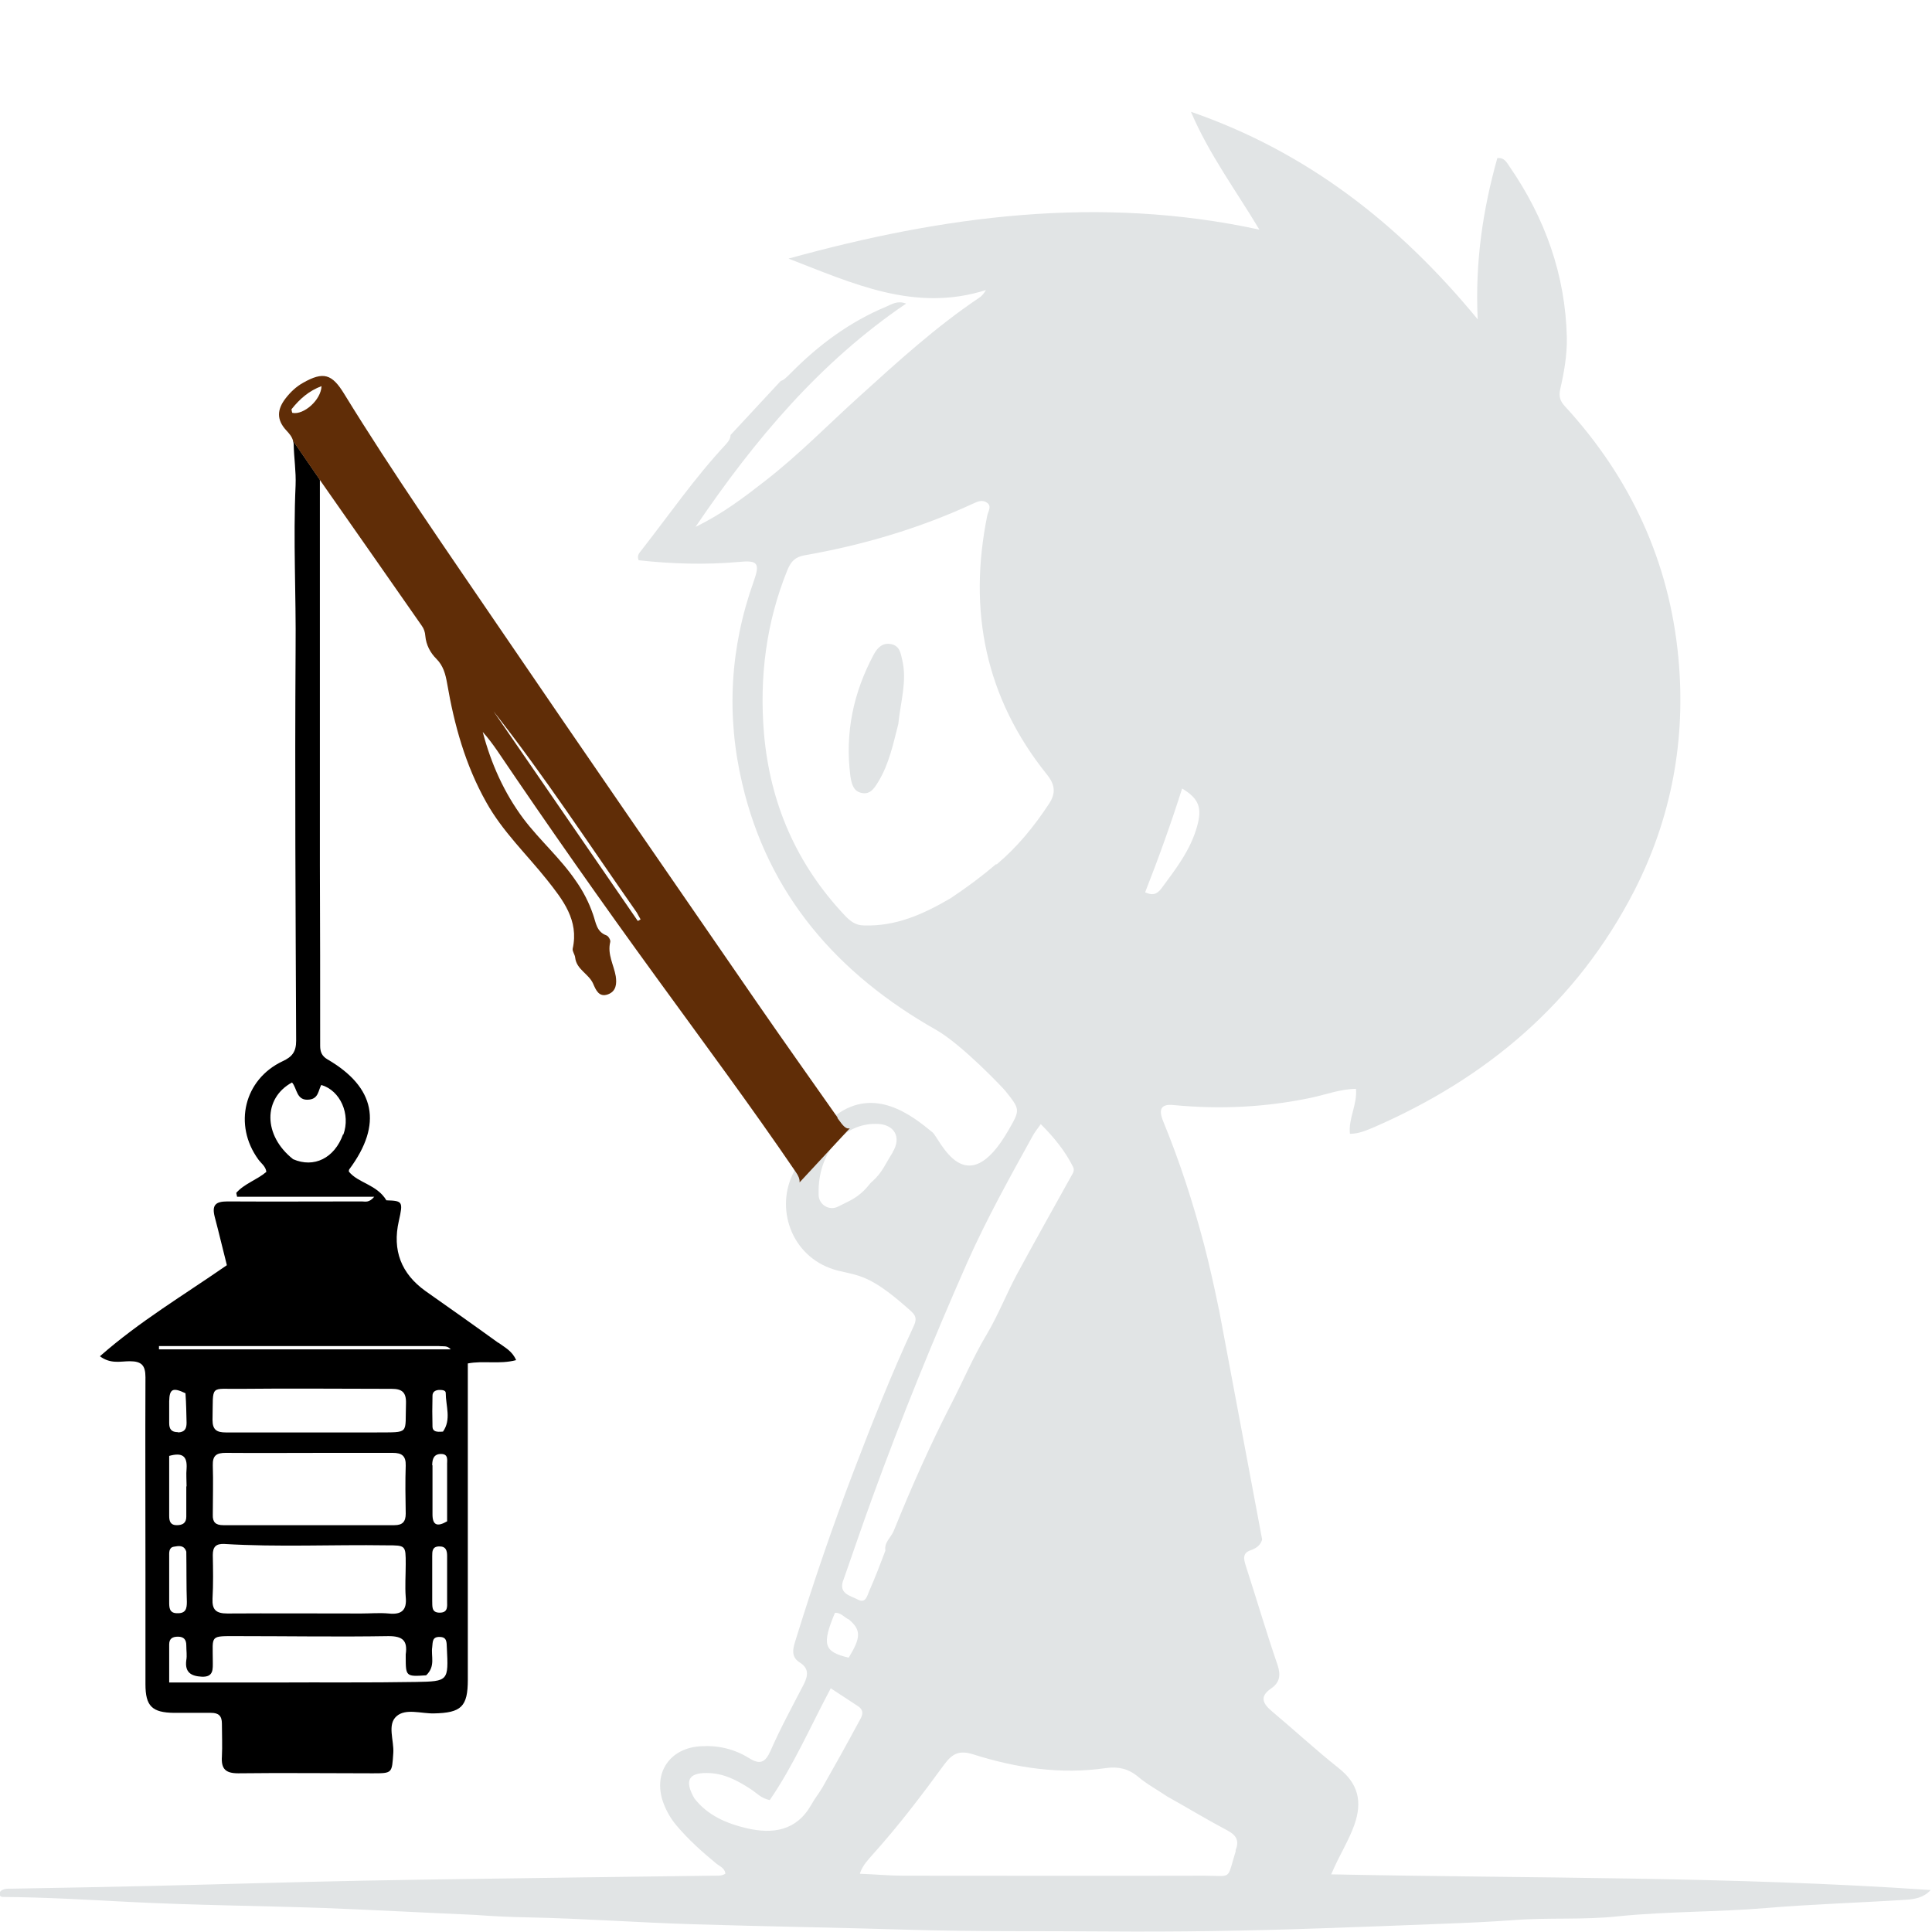
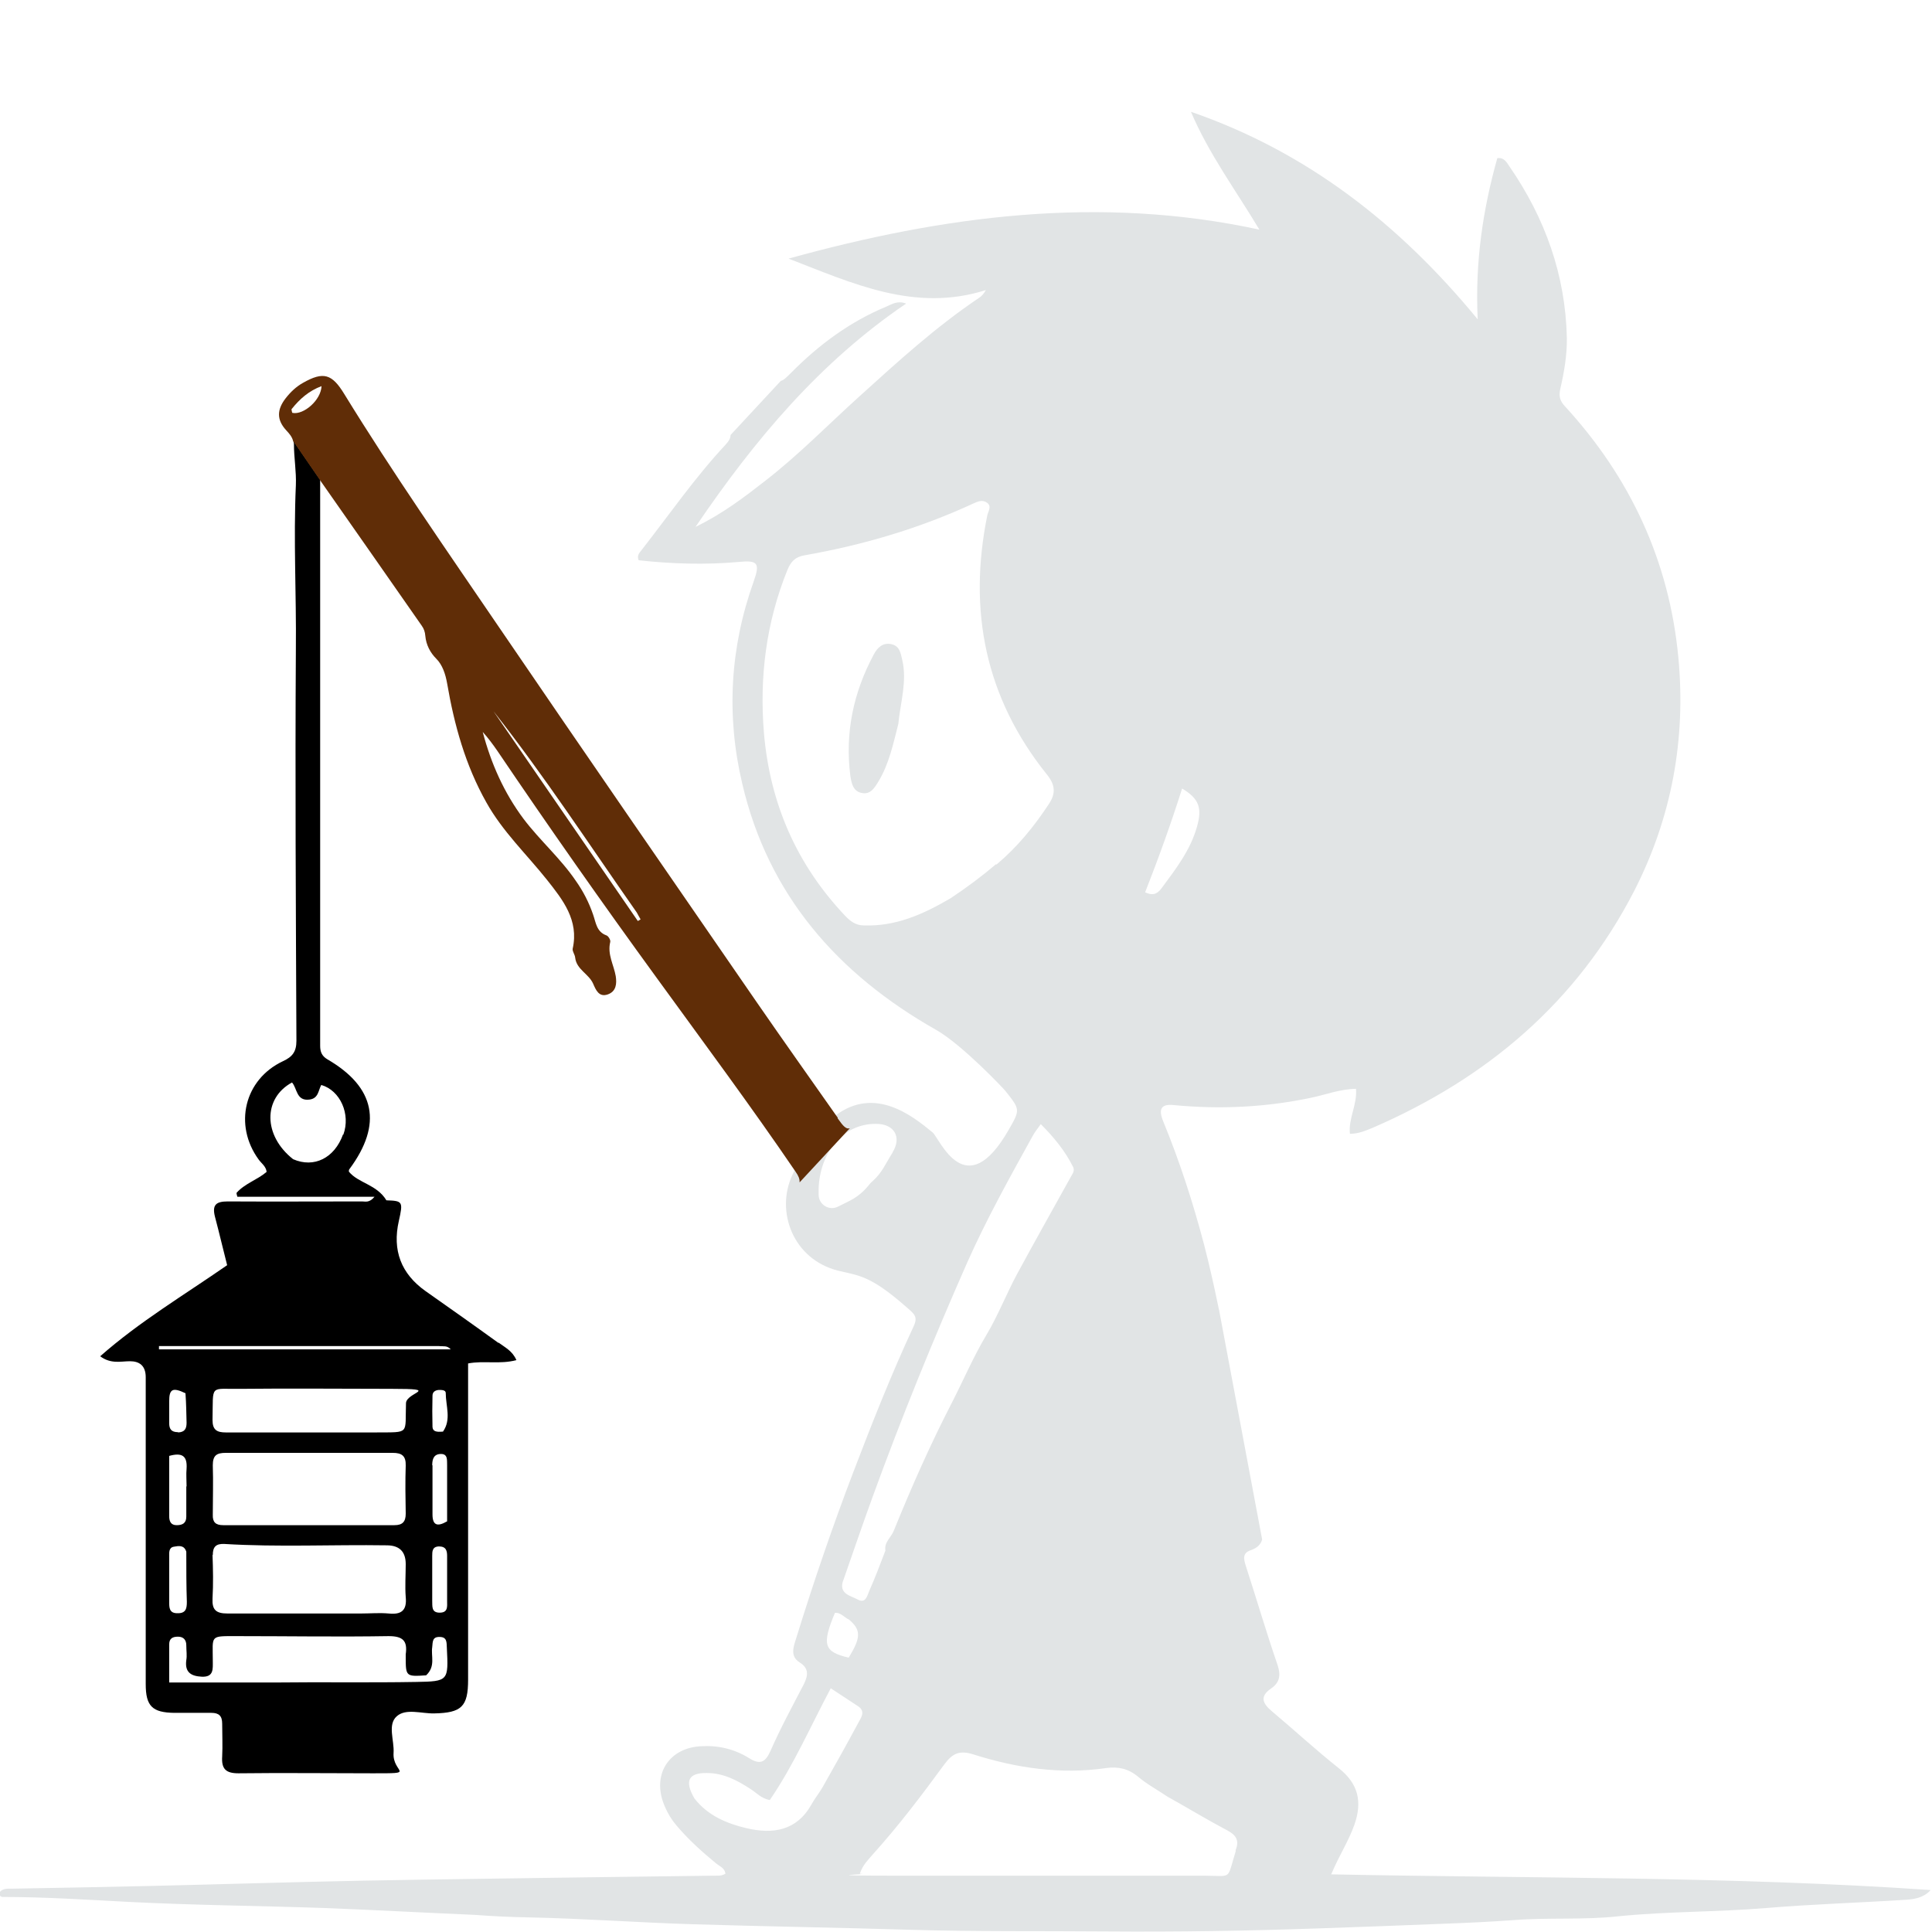
<svg xmlns="http://www.w3.org/2000/svg" version="1.1" viewBox="0 0 700 700">
  <defs>
    <style>
      .cls-1 {
        fill: #602d07;
      }

      .cls-2 {
        fill: none;
      }

      .cls-3 {
+         fill: #33404d;
+         stroke: #000;
+         stroke-miterlimit: 10;
+       }
+ 
+       .cls-4 {
+         isolation: isolate;
+         opacity: .5;
+       }
+ 
+       .cls-4, .cls-5 {
+         fill: #f4f4f4;
+       }
+ 
+       .cls-6 {
+         display: none;
+       }
+ 
+       .cls-7 {
        fill: #e1e4e5;
      }
    </style>
  </defs>
  <g>
+     <g id="Layer_2" class="cls-6">
+       <rect class="cls-3" x="-.6" y="-5" width="707.8" height="707.8" />
+     </g>
+     <g id="Layer_3" class="cls-6">
+       <path class="cls-5" d="M138.6,92.3c.8-2.1,3.7-2.1,4.4,0l2.5,6.3c.2.6.8,1.1,1.3,1.3l6.3,2.5c2.1.8,2.1,3.7,0,4.4l-6.3,2.5c-.6.2-1.1.8-1.3,1.3l-2.5,6.3c-.8,2.1-3.7,2.1-4.4,0l-2.5-6.3c-.2-.6-.8-1.1-1.3-1.3l-6.3-2.5c-2.1-.8-2.1-3.7,0-4.4l6.3-2.5c.6-.2,1.1-.8,1.3-1.3l2.5-6.3Z" />
+       <path class="cls-4" d="M153.3,40.3c.4-1.1,1.9-1.1,2.5,0l1.9,4.9c.1.3.4.6.8.8l4.9,1.9c1.1.4,1.1,1.9,0,2.5l-4.9,1.9c-.3,0-.6.4-.8.8l-1.9,4.9c-.4,1.1-1.9,1.1-2.5,0l-1.9-4.9c-.1-.3-.4-.6-.8-.8l-4.9-1.9c-1.1-.4-1.1-1.9,0-2.5l4.9-1.9c.3,0,.6-.4.8-.8l1.9-4.9Z" />
+       <path class="cls-5" d="M333.8,66.3c.8-2.1,3.7-2.1,4.4,0l2.5,6.3c.2.6.8,1.1,1.3,1.3l6.3,2.5c2.1.8,2.1,3.7,0,4.4l-6.3,2.5c-.6.2-1.1.8-1.3,1.3l-2.5,6.3c-.8,2.1-3.7,2.1-4.4,0l-2.5-6.3c-.2-.6-.8-1.1-1.3-1.3l-6.3-2.5c-2.1-.8-2.1-3.7,0-4.4l6.3-2.5c.6-.2,1.1-.8,1.3-1.3l2.5-6.3Z" />
+       <path class="cls-5" d="M528.1,132.1c.8-2.1,3.7-2.1,4.4,0l2.5,6.3c.2.6.8,1.1,1.3,1.3l6.3,2.5c2.1.8,2.1,3.7,0,4.4l-6.3,2.5c-.6.2-1.1.8-1.3,1.3l-2.5,6.3c-.8,2.1-3.7,2.1-4.4,0l-2.5-6.3c-.2-.6-.8-1.1-1.3-1.3l-6.3-2.5c-2.1-.8-2.1-3.7,0-4.4l6.3-2.5c.6-.2,1.1-.8,1.3-1.3l2.5-6.3Z" />
+       <path class="cls-5" d="M620,210.1c.8-2.1,3.7-2.1,4.4,0l2.5,6.3c.2.6.8,1.1,1.3,1.3l6.3,2.5c2.1.8,2.1,3.7,0,4.4l-6.3,2.5c-.6.2-1.1.8-1.3,1.3l-2.5,6.3c-.8,2.1-3.7,2.1-4.4,0l-2.5-6.3c-.2-.6-.8-1.1-1.3-1.3l-6.3-2.5c-2.1-.8-2.1-3.7,0-4.4l6.3-2.5c.6-.2,1.1-.8,1.3-1.3l2.5-6.3Z" />
+       <path class="cls-5" d="M656.6,78.2c.8-2.1,3.7-2.1,4.4,0l2.5,6.3c.2.6.8,1.1,1.3,1.3l6.3,2.5c2.1.8,2.1,3.7,0,4.4l-6.3,2.5c-.6.2-1.1.8-1.3,1.3l-2.5,6.3c-.8,2.1-3.7,2.1-4.4,0l-2.5-6.3c-.2-.6-.8-1.1-1.3-1.3l-6.3-2.5c-2.1-.8-2.1-3.7,0-4.4l6.3-2.5c.6-.2,1.1-.8,1.3-1.3l2.5-6.3Z" />
+       <path class="cls-5" d="M440.7,223.9c.8-2.1,3.7-2.1,4.4,0l2.5,6.3c.2.6.8,1.1,1.3,1.3l6.3,2.5c2.1.8,2.1,3.7,0,4.4l-6.3,2.5c-.6.2-1.1.8-1.3,1.3l-2.5,6.3c-.8,2.1-3.7,2.1-4.4,0l-2.5-6.3c-.2-.6-.8-1.1-1.3-1.3l-6.3-2.5c-2.1-.8-2.1-3.7,0-4.4l6.3-2.5c.6-.2,1.1-.8,1.3-1.3l2.5-6.3Z" />
+       <path class="cls-5" d="M377,223.9c.8-2.1,3.7-2.1,4.4,0l2.5,6.3c.2.6.8,1.1,1.3,1.3l6.3,2.5c2.1.8,2.1,3.7,0,4.4l-6.3,2.5c-.6.2-1.1.8-1.3,1.3l-2.5,6.3c-.8,2.1-3.7,2.1-4.4,0l-2.5-6.3c-.2-.6-.8-1.1-1.3-1.3l-6.3-2.5c-2.1-.8-2.1-3.7,0-4.4l6.3-2.5c.6-.2,1.1-.8,1.3-1.3l2.5-6.3Z" />
+       <path class="cls-5" d="M248.5,33.5c.8-2.1,3.7-2.1,4.4,0l2.5,6.3c.2.6.8,1.1,1.3,1.3l6.3,2.5c2.1.8,2.1,3.7,0,4.4l-6.3,2.5c-.6.2-1.1.8-1.3,1.3l-2.5,6.3c-.8,2.1-3.7,2.1-4.4,0l-2.5-6.3c-.2-.6-.8-1.1-1.3-1.3l-6.3-2.5c-2.1-.8-2.1-3.7,0-4.4l6.3-2.5c.6-.2,1.1-.8,1.3-1.3l2.5-6.3Z" />
+       <path class="cls-5" d="M217.1,101.5c.8-2.1,3.7-2.1,4.4,0l2.5,6.3c.2.6.8,1.1,1.3,1.3l6.3,2.5c2.1.8,2.1,3.7,0,4.4l-6.3,2.5c-.6.2-1.1.8-1.3,1.3l-2.5,6.3c-.8,2.1-3.7,2.1-4.4,0l-2.5-6.3c-.2-.6-.8-1.1-1.3-1.3l-6.3-2.5c-2.1-.8-2.1-3.7,0-4.4l6.3-2.5c.6-.2,1.1-.8,1.3-1.3l2.5-6.3Z" />
+       <path class="cls-5" d="M31.5,220.3c.8-2.1,3.7-2.1,4.4,0l2.5,6.3c.2.6.8,1.1,1.3,1.3l6.3,2.5c2.1.8,2.1,3.7,0,4.4l-6.3,2.5c-.6.2-1.1.8-1.3,1.3l-2.5,6.3c-.8,2.1-3.7,2.1-4.4,0l-2.5-6.3c-.2-.6-.8-1.1-1.3-1.3l-6.3-2.5c-2.1-.8-2.1-3.7,0-4.4l6.3-2.5c.6-.2,1.1-.8,1.3-1.3,0,0,2.5-6.3,2.5-6.3Z" />
+       <path class="cls-4" d="M407.1,173.5c.4-1.1,1.9-1.1,2.5,0l1.9,4.9c.1.3.4.6.8.8l4.9,1.9c1.1.4,1.1,1.9,0,2.5l-4.9,1.9c-.3.1-.6.4-.8.8l-1.9,4.9c-.4,1.1-1.9,1.1-2.5,0l-1.9-4.9c-.1-.3-.4-.6-.8-.8l-4.9-1.9c-1.1-.4-1.1-1.9,0-2.5l4.9-1.9c.3-.1.6-.4.8-.8l1.9-4.9Z" />
+       <path class="cls-4" d="M130.8,124.3c.4-1.1,1.9-1.1,2.5,0l1.9,4.9c.1.3.4.6.8.8l4.9,1.9c1.1.4,1.1,1.9,0,2.5l-4.9,1.9c-.3,0-.6.4-.8.8l-1.9,4.9c-.4,1.1-1.9,1.1-2.5,0l-1.9-4.9c0-.3-.4-.6-.8-.8l-4.9-1.9c-1.1-.4-1.1-1.9,0-2.5l4.9-1.9c.3,0,.6-.4.8-.8,0,0,1.9-4.9,1.9-4.9Z" />
+       <path class="cls-4" d="M177.1,203.7c.4-1.1,1.9-1.1,2.5,0l1.9,4.9c.1.3.4.6.8.8l4.9,1.9c1.1.4,1.1,1.9,0,2.5l-4.9,1.9c-.3.1-.6.4-.8.8l-1.9,4.9c-.4,1.1-1.9,1.1-2.5,0l-1.9-4.9c-.1-.3-.4-.6-.8-.8l-4.9-1.9c-1.1-.4-1.1-1.9,0-2.5l4.9-1.9c.3-.1.6-.4.8-.8l1.9-4.9Z" />
+       <path class="cls-4" d="M99.4,174.2c.4-1.1,1.9-1.1,2.5,0l1.9,4.9c0,.3.4.6.8.8l4.9,1.9c1.1.4,1.1,1.9,0,2.5l-4.9,1.9c-.3.1-.6.4-.8.8l-1.9,4.9c-.4,1.1-1.9,1.1-2.5,0l-1.9-4.9c0-.3-.4-.6-.8-.8l-4.9-1.9c-1.1-.4-1.1-1.9,0-2.5l4.9-1.9c.3-.1.6-.4.8-.8l1.9-4.9Z" />
+       <path class="cls-4" d="M630.6,149.7c.4-1.1,1.9-1.1,2.5,0l1.9,4.9c0,.3.4.6.8.8l4.9,1.9c1.1.4,1.1,1.9,0,2.5l-4.9,1.9c-.3.1-.6.4-.8.8l-1.9,4.9c-.4,1.1-1.9,1.1-2.5,0l-1.9-4.9c0-.3-.4-.6-.8-.8l-4.9-1.9c-1.1-.4-1.1-1.9,0-2.5l4.9-1.9c.3-.1.6-.4.8-.8l1.9-4.9Z" />
+       <path class="cls-4" d="M451.4,61.2c.4-1.1,1.9-1.1,2.5,0l1.9,4.9c.1.3.4.6.8.8l4.9,1.9c1.1.4,1.1,1.9,0,2.5l-4.9,1.9c-.3,0-.6.4-.8.8l-1.9,4.9c-.4,1.1-1.9,1.1-2.5,0l-1.9-4.9c-.1-.3-.4-.6-.8-.8l-4.9-1.9c-1.1-.4-1.1-1.9,0-2.5l4.9-1.9c.3,0,.6-.4.8-.8,0,0,1.9-4.9,1.9-4.9Z" />
+       <path class="cls-4" d="M559.3,35.3c.4-1.1,1.9-1.1,2.5,0l1.9,4.9c0,.3.4.6.8.8l4.9,1.9c1.1.4,1.1,1.9,0,2.5l-4.9,1.9c-.3,0-.6.4-.8.8l-1.9,4.9c-.4,1.1-1.9,1.1-2.5,0l-1.9-4.9c0-.3-.4-.6-.8-.8l-4.9-1.9c-1.1-.4-1.1-1.9,0-2.5l4.9-1.9c.3-.1.6-.4.8-.8,0,0,1.9-4.9,1.9-4.9Z" />
+       <path class="cls-4" d="M28.3,134c.4-1.1,1.9-1.1,2.5,0l1.9,4.9c.1.3.4.6.8.8l4.9,1.9c1.1.4,1.1,1.9,0,2.5l-4.9,1.9c-.3.1-.6.4-.8.8l-1.9,4.9c-.4,1.1-1.9,1.1-2.5,0l-1.9-4.9c-.1-.3-.4-.6-.8-.8l-4.9-1.9c-1.1-.4-1.1-1.9,0-2.5l4.9-1.9c.3-.1.6-.4.8-.8l1.9-4.9Z" />
+       <path class="cls-4" d="M443,114c.4-1.1,1.9-1.1,2.5,0l1.9,4.9c.1.3.4.6.8.8l4.9,1.9c1.1.4,1.1,1.9,0,2.5l-4.9,1.9c-.3,0-.6.4-.8.8l-1.9,4.9c-.4,1.1-1.9,1.1-2.5,0l-1.9-4.9c-.1-.3-.4-.6-.8-.8l-4.9-1.9c-1.1-.4-1.1-1.9,0-2.5l4.9-1.9c.3,0,.6-.4.8-.8l1.9-4.9Z" />
+       <path class="cls-4" d="M340.5,123.7c.4-1.1,1.9-1.1,2.5,0l1.9,4.9c.1.3.4.6.8.8l4.9,1.9c1.1.4,1.1,1.9,0,2.5l-4.9,1.9c-.3,0-.6.4-.8.8l-1.9,4.9c-.4,1.1-1.9,1.1-2.5,0l-1.9-4.9c-.1-.3-.4-.6-.8-.8l-4.9-1.9c-1.1-.4-1.1-1.9,0-2.5l4.9-1.9c.3,0,.6-.4.8-.8l1.9-4.9Z" />
+       <g id="SVGRepo_iconCarrier">
+         <path class="cls-5" d="M36,80.6c17.9,0,32.4-14.5,32.4-32.4s-2.2-1.7-3-.5c-3.7,6.1-10.4,10.2-18,10.2-11.6,0-21.1-9.4-21.1-21.1s4.1-14.4,10.2-18c1.3-.8,1-3-.5-3-17.9,0-32.4,14.5-32.4,32.4s14.5,32.4,32.4,32.4Z" />
+       </g>
+     </g>
    <g id="Layer_1">
-       <g>
-         <path class="cls-3" d="M482.2,679.4c0-.2.2-.5.3-.7,2.7-6.4,6.1-11.6,8.2-17.5,3-8.5,1.4-15-5.7-20.6-8.3-6.6-16.1-13.8-24.2-20.6-3.3-2.8-4.5-5.3-.3-8.2,3.2-2.2,3.6-4.8,2.4-8.5-4.1-11.9-7.6-23.9-11.5-35.9-.8-2.5-1.3-4.7,1.7-5.7,2.6-.9,3.7-2.2,4.2-3.9l-15.5-82.6h0c0-.3-.1-.6-.2-.9-1.6-7.8-3.3-15.5-5.3-23.2-4-15.2-8.8-30.1-14.8-44.7-2-4.8-.6-6.5,3.9-6,16.7,1.6,33.3.8,49.8-2.7,5.2-1.1,10.3-3.1,16.1-3.2.5,5.8-2.8,10.7-2.2,16.3,3.2,0,5.8-1.2,8.3-2.2,41.3-17.9,73.9-45.4,94.7-85.8,13.6-26.6,18.8-55,16-84.6-3.3-34.9-17.4-65.2-41.1-91-1.7-1.8-2.3-3.5-1.7-6.2,1.4-6.1,2.5-12.3,2.4-18.6-.5-22.8-7.9-43.4-20.8-62.1-1-1.4-1.8-3.3-4.4-3-5.2,18.6-8.1,37.5-7.1,58.4-28.7-34.9-62.2-60.8-103.9-75.2,6.5,15.3,16.3,28.5,24.8,42.7-58.1-12.6-114.6-5-170.6,10.5,23.1,8.9,45.7,19.6,71.5,11.4-.8,1.4-1.6,2.3-2.6,2.9-15.6,10.5-29.4,23.1-43.2,35.6-11.3,10.2-21.9,21.1-34,30.5-7.7,6-15.5,12-25.4,16.8,21.5-31.7,45.2-59.8,76.3-80.9-3.1-1.2-5.1.2-7.2,1.1-13.2,5.5-24.4,13.8-34.4,23.9-1.7,1.7-2.8,2.8-3.8,3l-18.2,19.6c0,1.1-.6,2.2-1.8,3.5-11.2,12-20.5,25.5-30.6,38.4-.7.9-1.6,1.8-.9,3.5,12,1.3,24.1,1.7,36.3.6,6.9-.7,7.7.5,5.4,7-8.6,24-10,48.6-4.2,73.2,9.4,40.5,34.7,69.2,70.2,89.3,9.4,5.3,24.7,21.5,25.2,22.2,5.3,6.7,5.4,6.7,1.2,14-15.7,27.5-25,3.2-27.6,1-7.4-6.1-20.9-16.8-35.1-6.2-4.9,3.7-10,9.9-14.9,19.9-.3.6-.5,1.1-.8,1.7-6.2,13.2.2,30.6,16.6,34.7,7.4,1.8,11.5,1.6,24.5,13,3.1,2.7,4.5,3.6,2.8,7.2-8,17.2-15,34.9-21.8,52.7-7.6,19.9-14.5,40.1-20.8,60.5-.9,2.9-2.2,6.3,1.3,8.5,3.5,2.2,3.1,4.8,1.5,8-4.1,7.9-8.4,15.8-12,24-1.9,4.3-3.8,5.2-7.8,2.7-5.3-3.3-11.2-4.7-17.5-4.3-11.1.6-17.3,9.5-13.7,20.1,1.1,3.1,2.7,6,4.9,8.6,4.3,5.1,9.2,9.5,14.3,13.7,1.2,1,3,1.6,3.4,3.5,0,.1,0,.2,0,.3-1.6,1-3.3.6-4.9.7-15.4.2-30.7.4-46.1.6-26.8.4-53.5.7-80.3,1.2-25.4.5-50.8,1.3-76.3,1.9-16.9.4-33.8.7-50.8,1-2,0-3.9-.2-5,2.1.6.4,1,.9,1.4.9,15.3.1,30.6,1,45.9,1.8,23.5,1.2,47.1,1.4,70.6,2.2,18.1.7,36.3,1.7,54.8,2.5,6.7.5,13,.8,19.2.9,20,.4,40,1.9,60,2.5,26.2.8,52.4,1.2,78.6,2,23.6.7,47.3.4,70.9.6,25.6.2,51.2-.2,76.8-1.1,15.2-.5,30.5-1.1,45.7-1.7,8.3-.3,16.6-.7,25-1.3,12.6-1,25.5,0,38.1-1.4,17.9-1.8,35.8-1.5,53.7-3,16.8-1.4,33.8-1.9,50.7-3,2.8-.2,6.2-.7,8.7-3.5-72.3-5-144.7-4.2-217.8-5.7ZM323.4,417.6c-2.8,4.4-3.7,7.2-7.4,10.5-.5.4-.9.9-1.3,1.4-3.9,4.7-6.9,5.5-10.9,7.6-3.3,1.8-7.2-.6-7.2-4.3,0-.7,0-1.3,0-2,.4-13.2,8.9-23.8,20.9-23.6,6.5,0,9.3,4.8,5.9,10.3ZM428.3,285.7c6.2,3.7,7.3,7.1,5.4,13.8-2.4,8.6-7.8,15.5-12.9,22.4-1.8,2.4-3.5,2.5-5.9,1.4,5-12.7,9.4-25,13.4-37.6ZM360.9,313.1c-5.3,4.5-10.7,8.5-16.4,12.3-10.2,6-20.1,10.3-31.5,9.9-2.9,0-4.9-1.5-6.8-3.5-17.6-18.6-27.2-40.7-29.4-66.1-1.7-20.4.8-40.2,8.5-59.2,1.3-3.1,2.8-4.7,6.2-5.3,21.1-3.7,41.5-9.7,61-18.7,1.7-.8,3.5-1.6,5.2-.3,1.7,1.3.3,3.1,0,4.6-7,34.5-.7,66,21.6,93.8,3,3.7,3.3,6.8.8,10.6-5.4,8.2-11.4,15.6-19,22ZM305.5,572.7c3.5-10,6.9-20,10.5-29.9,10.5-28.9,22.1-57.4,34.5-85.5,7-15.7,15.4-30.8,23.7-45.8.7-1.3,1.6-2.4,2.9-4.2,4.8,4.8,8.8,9.7,11.7,15.5.6,1.2,0,2.2-.6,3.2-6.6,11.9-13.3,23.8-19.8,35.8-3.8,7.1-6.8,14.8-10.9,21.7-4.8,8-8.4,16.5-12.6,24.7-7.8,15.1-14.7,30.7-21.1,46.5-1,2.4-3.5,4.1-3,7.1-2,5.3-3.8,10-5.8,14.5-.8,1.8-1.3,4.9-4.3,3.2-2.6-1.4-6.9-2-5.2-6.9ZM302.4,584.4c2.2-.3,3.4,1.6,5.2,2.4,4.5,3.8,4.3,6.6-.1,13.8-9-2.1-9.8-4.7-5-16.2ZM251.6,651.6c-3.7-6.4-2.1-9.3,4.5-9.2,6.1,0,11.1,2.7,16,5.9,2,1.3,3.7,3.3,6.8,3.9,8.6-12.5,14.7-26.6,22.1-40.5,3.7,2.4,6.8,4.5,9.9,6.5,2.7,1.8,1.2,4,.3,5.6-4.3,8-8.7,15.9-13.2,23.8-1.2,2.1-2.8,4-4,6.2-5.4,9.6-14,10.8-23.5,8.6-7.2-1.7-14.1-4.6-18.9-10.8ZM436.4,679.6c-36.4.1-72.7,0-109.1,0-5.1,0-10.2-.5-15.7-.7,0,0,0-.1,0-.2,1-3,3-4.9,4.7-6.9,9.3-10.3,17.7-21.4,25.9-32.6,2.9-3.9,5.4-5.1,10.3-3.6,15.7,5,31.8,7.4,48.3,5,4.3-.6,8,.2,11.5,3.1,3.3,2.8,7.1,4.8,10.6,7.2,7.7,4.3,14.6,8.5,21.8,12.3,3.2,1.7,4.4,3.7,3,7.1,0,.1,0,.3,0,.5-1.4,4.5-1.8,6.8-2.6,7.9-1.1,1.5-2.8.9-8.8.9Z" />
-         <path d="M180.5,486.5c-8.7-6.3-17.5-12.5-26.3-18.7q-13.3-9.5-9.7-25.4c1.6-7.1,1.4-7.3-4.5-7.5-3.5-5.8-10.2-6.2-13.6-10.4,0-.3,0-.7.2-.9,12.1-16.3,9.4-29.7-8-39.8-2-1.2-2.6-2.7-2.6-4.9,0-21.8,0-43.6-.1-65.5,0-36.6,0-73.1,0-109.7v-29.9l-9.7-14.1c0,.4.2.8.2,1.2.1,5,.9,9.9.7,14.9-.9,19.8.2,39.6,0,59.4-.3,47.3,0,94.6.2,141.9,0,3.9-1.4,5.8-4.9,7.4-14,6.6-17.9,23.1-8.8,35.6,1,1.4,2.7,2.5,2.9,4.5-3.4,2.9-7.9,4.2-10.9,7.6.1.5.2,1,.3,1.4h49.7c-1.9,2.3-3.3,1.7-4.5,1.7-16.2,0-32.4.1-48.7,0-4.3,0-5.7,1.3-4.6,5.6,1.6,6,3,12.1,4.4,17.5-15.7,10.9-31.7,20.4-46,33,3.9,2.9,7.5,1.8,10.8,1.8,4.3,0,5.7,1.5,5.7,5.8-.1,23.7,0,47.3,0,71,0,13.4,0,26.8,0,40.2,0,8,2.4,10.3,10.4,10.4,4.5,0,8.9,0,13.4,0,2.7,0,3.9,1.1,3.9,3.9,0,4,.2,8,0,11.9-.3,4.5,1.3,6.1,5.9,6.1,16.2-.2,32.4,0,48.7,0,7.2,0,7,0,7.5-7.4.3-4.5-2.3-10.3,1.2-13.3,3.3-2.9,8.9-.9,13.5-1,9.9-.2,12.3-2.4,12.3-12.2,0-30.1,0-60.2,0-90.4v-24.2c5.7-1.1,11.5.4,17.5-1.2-1.4-3.3-4.1-4.6-6.4-6.3ZM124.3,411c-3.1,8.6-10.5,12.3-18.1,9-10.9-8.6-10.9-22.1-.4-27.8,1.9,2.1,1.5,6.8,6.3,6.2,3.3-.4,3.2-3.3,4.3-5.3,6.9,2,10.7,10.6,8,18ZM67.5,538.6c0,4.3,0,7.6,0,10.9,0,2.4-1.4,3.1-3.5,3.1-2.2,0-2.7-1.4-2.7-3.3v-21.8c4.7-1.3,6.6,0,6.3,4.6-.2,2.1,0,4.3,0,6.4ZM64.5,518.9c-2.4,0-3.2-1.1-3.2-3.3,0-2.6,0-5.3,0-7.9.1-4.5,1.3-5.1,5.9-2.9.3,4.1.3,7.4.4,10.7,0,2.2-.7,3.4-3.1,3.5ZM61.3,564c0-1.4-.2-3.3,1.7-3.6,1.7-.3,3.7-.7,4.5,1.8.1,6.6,0,12.4.2,18.2,0,2.5-.4,4.2-3.5,4.1-2.9,0-2.9-2.1-2.9-4.1,0-5.5,0-10.9,0-16.4ZM150.8,609.4c-17,.3-34,.1-51,.2-12.7,0-25.3,0-38.5,0v-13.8c0-2.2,1.3-2.8,3.2-2.8,2.1,0,3,1.1,3,3.1s.3,3.7,0,5.4c-.6,4.4,1.7,5.8,5.6,6,4.4.2,4-2.8,4-5.7,0-9.5-1.3-9,9.2-9,18.2,0,36.4.3,54.5,0,5.2,0,6.9,1.7,6.2,6.6,0,.3,0,.7,0,1,0,7,.1,7.1,7.4,6.6,3.5-3.3,1.7-6.9,2.2-10.2.2-1.9,0-3.8,2.7-3.7,2.7,0,2.5,2,2.6,3.9.6,12,.6,12.2-11.1,12.4ZM147,548.4c0,2.9-1.1,4.2-4.1,4.2-20.7,0-41.4,0-62,0-2.8,0-3.9-1.1-3.8-3.8,0-6,.2-11.9,0-17.9-.1-3.6,1.4-4.5,4.7-4.5,12.1.1,24.2,0,36.2,0s16.5,0,24.3,0c3.3,0,4.8,1.1,4.7,4.6-.2,5.8-.1,11.6,0,17.4ZM136.3,519c-11.4,0-22.8,0-34.2,0-7.4,0-13.9,0-20.3,0-3.2,0-4.8-.9-4.8-4.5.3-13.3-1.3-11.1,10.5-11.3,18.1-.2,36.2,0,54.4,0,3.7,0,5.3,1.2,5.2,5.2-.4,11.4,1.6,10.5-10.7,10.6ZM77.1,563.4c0-3,1.2-4.1,4.1-4,19.6,1.2,39.3.2,58.9.5,6.9,0,6.9,0,6.9,6.8,0,4-.3,8,0,11.9.5,4.9-1.6,6.5-6.2,6-3.3-.3-6.6,0-9.9,0-16.8,0-32.7-.1-48.5,0-4.1,0-5.6-1.3-5.4-5.4.3-5.3.2-10.6.1-15.8ZM156.6,530.9c0-2.3.6-4.1,3.2-4.1,2.9,0,2.1,2.5,2.2,4.1,0,6.8,0,13.5,0,20.3-3.6,2.1-5.3,1.4-5.3-2.5,0-5.9,0-11.9,0-17.8ZM156.6,563.8c0-1.7,0-3.4,2.4-3.5,2.6-.1,3,1.5,3,3.5,0,5.4,0,10.9,0,16.3,0,1.9.4,4.2-2.7,4.2-3.1,0-2.6-2.4-2.7-4.3,0-.7,0-1.3,0-2,0-5.4,0-9.9,0-14.3ZM160.4,518.7c-2.2.2-3.6,0-3.7-1.7-.1-3.8-.1-7.5,0-11.3,0-1.4,1-2,2.3-2.1,1,0,2.5,0,2.5,1.1,0,4.7,2.1,9.6-1,14ZM57.6,488.9c0-.4,0-.8,0-1.2h101.3c1.8.2,3.1-.3,4.4,1.2H57.6Z" />
-         <path class="cls-1" d="M303.4,404.8c-9.7-13.8-19.5-27.6-29.1-41.5-31.3-45.4-62.6-90.7-93.6-136.2-19-27.9-38.3-55.6-56-84.4-4.4-7.2-7.5-8.2-14.9-4-2.5,1.4-4.5,3.3-6.3,5.6-3.1,4-3.4,7.7.2,11.6,1.1,1.2,2.1,2.3,2.5,3.9l9.7,14.1h0c12.9,18.4,24.9,35.6,36.9,52.8.8,1.1,1.2,2.3,1.3,3.7.3,3.3,1.8,6.1,4,8.3,2.5,2.5,3.3,5.5,3.9,8.9,2.6,15.1,6.6,29.6,14.2,43.1,5.9,10.6,14.6,18.8,22,28.1,5.7,7.2,11.6,14.6,9.3,24.9-.2,1,.8,2.1.9,3.3.5,4.3,4.9,5.8,6.5,9.4,1,2.3,2.1,5,5.3,3.9,3.1-1.1,3.3-3.9,2.9-6.6-.7-4.1-3.1-7.9-2-12.4.2-.7-.7-2.2-1.4-2.4-3.6-1.3-3.8-4.7-4.8-7.5-1.5-4.4-3.6-8.5-6.3-12.3-5.5-8.1-13-14.6-18.9-22.4-7.1-9.5-11.8-20.1-14.8-31.5,1.9,2.1,3.6,4.4,5.2,6.7,18.8,27.8,38.1,55.3,57.9,82.5,16.9,23.3,34.1,46.4,50.3,70.2,1,1.4,1.5,2.6,1.4,3.8l18.2-19.6c-1.4.4-2.4-.8-4.4-3.6ZM106,149.6c-.2,0-.3-.8-.4-1.3,3.1-3.9,6.4-6.7,10.9-8.4-.2,5.1-6.5,10.5-10.5,9.7ZM231.1,333.7c-17.4-25.3-34.9-50.7-52.3-76,18.5,23.5,34.8,48.5,51.9,72.9.7,1.2,1,1.9,1.4,2.5-.3.2-.7.4-1,.6Z" />
-         <path class="cls-3" d="M325.5,262.2c-1.9,7.5-3.4,14.6-7.2,20.9-1.4,2.3-2.9,4.9-6.1,4.2-3.1-.6-3.7-3.5-4.1-6.2-2-15.6,1.1-30.2,8.5-44,1.3-2.4,3.2-4.4,6.4-3.7,3,.7,3.3,3.2,3.9,5.7,1.8,7.7-.6,15.1-1.4,23Z" />
-         <line class="cls-2" x1="263.2" y1="162.4" x2="262.3" y2="163.3" />
-         <line class="cls-2" x1="106.2" y1="159.7" x2="81.7" y2="124" />
-         <line class="cls-2" x1="120.9" y1="181.1" x2="115.9" y2="173.9" />
+       <g id="Layer_1-2" data-name="Layer_1">
+         <g>
+           <path class="cls-7" d="M482.2,679.4c0-.2.2-.5.3-.7,2.7-6.4,6.1-11.6,8.2-17.5,3-8.5,1.4-15-5.7-20.6-8.3-6.6-16.1-13.8-24.2-20.6-3.3-2.8-4.5-5.3-.3-8.2,3.2-2.2,3.6-4.8,2.4-8.5-4.1-11.9-7.6-23.9-11.5-35.9-.8-2.5-1.3-4.7,1.7-5.7,2.6-.9,3.7-2.2,4.2-3.9l-15.5-82.6h0c0-.3-.1-.6-.2-.9-1.6-7.8-3.3-15.5-5.3-23.2-4-15.2-8.8-30.1-14.8-44.7-2-4.8-.6-6.5,3.9-6,16.7,1.6,33.3.8,49.8-2.7,5.2-1.1,10.3-3.1,16.1-3.2.5,5.8-2.8,10.7-2.2,16.3,3.2,0,5.8-1.2,8.3-2.2,41.3-17.9,73.9-45.4,94.7-85.8,13.6-26.6,18.8-55,16-84.6-3.3-34.9-17.4-65.2-41.1-91-1.7-1.8-2.3-3.5-1.7-6.2,1.4-6.1,2.5-12.3,2.4-18.6-.5-22.8-7.9-43.4-20.8-62.1-1-1.4-1.8-3.3-4.4-3-5.2,18.6-8.1,37.5-7.1,58.4-28.7-34.9-62.2-60.8-103.9-75.2,6.5,15.3,16.3,28.5,24.8,42.7-58.1-12.6-114.6-5-170.6,10.5,23.1,8.9,45.7,19.6,71.5,11.4-.8,1.4-1.6,2.3-2.6,2.9-15.6,10.5-29.4,23.1-43.2,35.6-11.3,10.2-21.9,21.1-34,30.5-7.7,6-15.5,12-25.4,16.8,21.5-31.7,45.2-59.8,76.3-80.9-3.1-1.2-5.1.2-7.2,1.1-13.2,5.5-24.4,13.8-34.4,23.9-1.7,1.7-2.8,2.8-3.8,3l-18.2,19.6c0,1.1-.6,2.2-1.8,3.5-11.2,12-20.5,25.5-30.6,38.4-.7.9-1.6,1.8-.9,3.5,12,1.3,24.1,1.7,36.3.6,6.9-.7,7.7.5,5.4,7-8.6,24-10,48.6-4.2,73.2,9.4,40.5,34.7,69.2,70.2,89.3,9.4,5.3,24.7,21.5,25.2,22.2,5.3,6.7,5.4,6.7,1.2,14-15.7,27.5-25,3.2-27.6,1-7.4-6.1-20.9-16.8-35.1-6.2-4.9,3.7-10,9.9-14.9,19.9-.3.6-.5,1.1-.8,1.7-6.2,13.2.2,30.6,16.6,34.7,7.4,1.8,11.5,1.6,24.5,13,3.1,2.7,4.5,3.6,2.8,7.2-8,17.2-15,34.9-21.8,52.7-7.6,19.9-14.5,40.1-20.8,60.5-.9,2.9-2.2,6.3,1.3,8.5s3.1,4.8,1.5,8c-4.1,7.9-8.4,15.8-12,24-1.9,4.3-3.8,5.2-7.8,2.7-5.3-3.3-11.2-4.7-17.5-4.3-11.1.6-17.3,9.5-13.7,20.1,1.1,3.1,2.7,6,4.9,8.6,4.3,5.1,9.2,9.5,14.3,13.7,1.2,1,3,1.6,3.4,3.5v.3c-1.6,1-3.3.6-4.9.7-15.4.2-30.7.4-46.1.6-26.8.4-53.5.7-80.3,1.2-25.4.5-50.8,1.3-76.3,1.9-16.9.4-33.8.7-50.8,1-2,0-3.9-.2-5,2.1.6.4,1,.9,1.4.9,15.3,0,30.6,1,45.9,1.8,23.5,1.2,47.1,1.4,70.6,2.2,18.1.7,36.3,1.7,54.8,2.5,6.7.5,13,.8,19.2.9,20,.4,40,1.9,60,2.5,26.2.8,52.4,1.2,78.6,2,23.6.7,47.3.4,70.9.6,25.6.2,51.2-.2,76.8-1.1,15.2-.5,30.5-1.1,45.7-1.7,8.3-.3,16.6-.7,25-1.3,12.6-1,25.5,0,38.1-1.4,17.9-1.8,35.8-1.5,53.7-3,16.8-1.4,33.8-1.9,50.7-3,2.8-.2,6.2-.7,8.7-3.5-72.3-5-144.7-4.2-217.8-5.7l.5.3ZM323.4,417.6c-2.8,4.4-3.7,7.2-7.4,10.5-.5.4-.9.9-1.3,1.4-3.9,4.7-6.9,5.5-10.9,7.6-3.3,1.8-7.2-.6-7.2-4.3v-2c.4-13.2,8.9-23.8,20.9-23.6,6.5,0,9.3,4.8,5.9,10.3h0ZM428.3,285.7c6.2,3.7,7.3,7.1,5.4,13.8-2.4,8.6-7.8,15.5-12.9,22.4-1.8,2.4-3.5,2.5-5.9,1.4,5-12.7,9.4-25,13.4-37.6h0ZM360.9,313.1c-5.3,4.5-10.7,8.5-16.4,12.3-10.2,6-20.1,10.3-31.5,9.9-2.9,0-4.9-1.5-6.8-3.5-17.6-18.6-27.2-40.7-29.4-66.1-1.7-20.4.8-40.2,8.5-59.2,1.3-3.1,2.8-4.7,6.2-5.3,21.1-3.7,41.5-9.7,61-18.7,1.7-.8,3.5-1.6,5.2-.3s.3,3.1,0,4.6c-7,34.5-.7,66,21.6,93.8,3,3.7,3.3,6.8.8,10.6-5.4,8.2-11.4,15.6-19,22h-.2ZM305.5,572.7c3.5-10,6.9-20,10.5-29.9,10.5-28.9,22.1-57.4,34.5-85.5,7-15.7,15.4-30.8,23.7-45.8.7-1.3,1.6-2.4,2.9-4.2,4.8,4.8,8.8,9.7,11.7,15.5.6,1.2,0,2.2-.6,3.2-6.6,11.9-13.3,23.8-19.8,35.8-3.8,7.1-6.8,14.8-10.9,21.7-4.8,8-8.4,16.5-12.6,24.7-7.8,15.1-14.7,30.7-21.1,46.5-1,2.4-3.5,4.1-3,7.1-2,5.3-3.8,10-5.8,14.5-.8,1.8-1.3,4.9-4.3,3.2-2.6-1.4-6.9-2-5.2-6.9h0ZM302.4,584.4c2.2-.3,3.4,1.6,5.2,2.4,4.5,3.8,4.3,6.6-.1,13.8-9-2.1-9.8-4.7-5-16.2h-.1ZM251.6,651.6c-3.7-6.4-2.1-9.3,4.5-9.2,6.1,0,11.1,2.7,16,5.9,2,1.3,3.7,3.3,6.8,3.9,8.6-12.5,14.7-26.6,22.1-40.5,3.7,2.4,6.8,4.5,9.9,6.5,2.7,1.8,1.2,4,.3,5.6-4.3,8-8.7,15.9-13.2,23.8-1.2,2.1-2.8,4-4,6.2-5.4,9.6-14,10.8-23.5,8.6-7.2-1.7-14.1-4.6-18.9-10.8h0ZM436.4,679.6c-36.4,0-72.7,0-109.1,0s-10.2-.5-15.7-.7v-.2c1-3,3-4.9,4.7-6.9,9.3-10.3,17.7-21.4,25.9-32.6,2.9-3.9,5.4-5.1,10.3-3.6,15.7,5,31.8,7.4,48.3,5,4.3-.6,8,.2,11.5,3.1,3.3,2.8,7.1,4.8,10.6,7.2,7.7,4.3,14.6,8.5,21.8,12.3,3.2,1.7,4.4,3.7,3,7.1v.5c-1.4,4.5-1.8,6.8-2.6,7.9-1.1,1.5-2.8.9-8.8.9h.1Z" />
+           <path d="M180.5,486.5c-8.7-6.3-17.5-12.5-26.3-18.7-8.9-6.3-12.1-14.8-9.7-25.4,1.6-7.1,1.4-7.3-4.5-7.5-3.5-5.8-10.2-6.2-13.6-10.4,0-.3,0-.7.2-.9,12.1-16.3,9.4-29.7-8-39.8-2-1.2-2.6-2.7-2.6-4.9,0-21.8,0-43.6,0-65.5v-139.6l-9.7-14.1c0,.4.2.8.2,1.2,0,5,.9,9.9.7,14.9-.9,19.8.2,39.6,0,59.4-.3,47.3,0,94.6.2,141.9,0,3.9-1.4,5.8-4.9,7.4-14,6.6-17.9,23.1-8.8,35.6,1,1.4,2.7,2.5,2.9,4.5-3.4,2.9-7.9,4.2-10.9,7.6,0,.5.2,1,.3,1.4h49.7c-1.9,2.3-3.3,1.7-4.5,1.7-16.2,0-32.4.1-48.7,0-4.3,0-5.7,1.3-4.6,5.6,1.6,6,3,12.1,4.4,17.5-15.7,10.9-31.7,20.4-46,33,3.9,2.9,7.5,1.8,10.8,1.8s5.7,1.5,5.7,5.8c0,23.7,0,47.3,0,71v40.2c0,8,2.4,10.3,10.4,10.4h13.4c2.7,0,3.9,1.1,3.9,3.9,0,4,.2,8,0,11.9-.3,4.5,1.3,6.1,5.9,6.1,16.2-.2,32.4,0,48.7,0s7,0,7.5-7.4c.3-4.5-2.3-10.3,1.2-13.3,3.3-2.9,8.9-.9,13.5-1,9.9-.2,12.3-2.4,12.3-12.2v-114.6c5.7-1.1,11.5.4,17.5-1.2-1.4-3.3-4.1-4.6-6.4-6.3h-.1ZM124.3,411c-3.1,8.6-10.5,12.3-18.1,9-10.9-8.6-10.9-22.1-.4-27.8,1.9,2.1,1.5,6.8,6.3,6.2,3.3-.4,3.2-3.3,4.3-5.3,6.9,2,10.7,10.6,8,18h-.1ZM67.5,538.6v10.9c0,2.4-1.4,3.1-3.5,3.1s-2.7-1.4-2.7-3.3v-21.8c4.7-1.3,6.6,0,6.3,4.6-.2,2.1,0,4.3,0,6.4h0ZM64.5,518.9c-2.4,0-3.2-1.1-3.2-3.3v-7.9c0-4.5,1.3-5.1,5.9-2.9.3,4.1.3,7.4.4,10.7,0,2.2-.7,3.4-3.1,3.5h0ZM61.3,564c0-1.4-.2-3.3,1.7-3.6,1.7-.3,3.7-.7,4.5,1.8,0,6.6,0,12.4.2,18.2,0,2.5-.4,4.2-3.5,4.1-2.9,0-2.9-2.1-2.9-4.1,0-5.5,0-10.9,0-16.4ZM150.8,609.4c-17,.3-34,0-51,.2h-38.5v-13.8c0-2.2,1.3-2.8,3.2-2.8s3,1.1,3,3.1.3,3.7,0,5.4c-.6,4.4,1.7,5.8,5.6,6,4.4.2,4-2.8,4-5.7,0-9.5-1.3-9,9.2-9,18.2,0,36.4.3,54.5,0,5.2,0,6.9,1.7,6.2,6.6v1c0,7,.1,7.1,7.4,6.6,3.5-3.3,1.7-6.9,2.2-10.2.2-1.9,0-3.8,2.7-3.7,2.7,0,2.5,2,2.6,3.9.6,12,.6,12.2-11.1,12.4h0ZM147,548.4c0,2.9-1.1,4.2-4.1,4.2h-62c-2.8,0-3.9-1.1-3.8-3.8,0-6,.2-11.9,0-17.9,0-3.6,1.4-4.5,4.7-4.5,12.1,0,24.2,0,36.2,0h24.3c3.3,0,4.8,1.1,4.7,4.6-.2,5.8-.1,11.6,0,17.4h0ZM136.3,519h-54.5c-3.2,0-4.8-.9-4.8-4.5.3-13.3-1.3-11.1,10.5-11.3,18.1-.2,36.2,0,54.4,0s5.3,1.2,5.2,5.2c-.4,11.4,1.6,10.5-10.7,10.6h0ZM77.1,563.4c0-3,1.2-4.1,4.1-4,19.6,1.2,39.3.2,58.9.5q6.9,0,6.9,6.8c0,4-.3,8,0,11.9.5,4.9-1.6,6.5-6.2,6-3.3-.3-6.6,0-9.9,0-16.8,0-32.7,0-48.5,0-4.1,0-5.6-1.3-5.4-5.4.3-5.3.2-10.6,0-15.8ZM156.6,530.9c0-2.3.6-4.1,3.2-4.1s2.1,2.5,2.2,4.1v20.3c-3.6,2.1-5.3,1.4-5.3-2.5v-17.8h0ZM156.6,563.8c0-1.7,0-3.4,2.4-3.5,2.6,0,3,1.5,3,3.5v16.3c0,1.9.4,4.2-2.7,4.2s-2.6-2.4-2.7-4.3v-16.3h0ZM160.4,518.7c-2.2.2-3.6,0-3.7-1.7-.1-3.8-.1-7.5,0-11.3,0-1.4,1-2,2.3-2.1,1,0,2.5,0,2.5,1.1,0,4.7,2.1,9.6-1,14h-.1ZM57.6,488.9v-1.2h101.3c1.8.2,3.1-.3,4.4,1.2H57.6Z" />
+           <path class="cls-1" d="M303.4,404.8c-9.7-13.8-19.5-27.6-29.1-41.5-31.3-45.4-62.6-90.7-93.6-136.2-19-27.9-38.3-55.6-56-84.4-4.4-7.2-7.5-8.2-14.9-4-2.5,1.4-4.5,3.3-6.3,5.6-3.1,4-3.4,7.7.2,11.6,1.1,1.2,2.1,2.3,2.5,3.9l9.7,14.1h0c12.9,18.4,24.9,35.6,36.9,52.8.8,1.1,1.2,2.3,1.3,3.7.3,3.3,1.8,6.1,4,8.3s3.3,5.5,3.9,8.9c2.6,15.1,6.6,29.6,14.2,43.1,5.9,10.6,14.6,18.8,22,28.1,5.7,7.2,11.6,14.6,9.3,24.9-.2,1,.8,2.1.9,3.3.5,4.3,4.9,5.8,6.5,9.4,1,2.3,2.1,5,5.3,3.9,3.1-1.1,3.3-3.9,2.9-6.6-.7-4.1-3.1-7.9-2-12.4.2-.7-.7-2.2-1.4-2.4-3.6-1.3-3.8-4.7-4.8-7.5-1.5-4.4-3.6-8.5-6.3-12.3-5.5-8.1-13-14.6-18.9-22.4-7.1-9.5-11.8-20.1-14.8-31.5,1.9,2.1,3.6,4.4,5.2,6.7,18.8,27.8,38.1,55.3,57.9,82.5,16.9,23.3,34.1,46.4,50.3,70.2,1,1.4,1.5,2.6,1.4,3.8l18.2-19.6c-1.4.4-2.4-.8-4.4-3.6v-.4ZM106,149.6c-.2,0-.3-.8-.4-1.3,3.1-3.9,6.4-6.7,10.9-8.4-.2,5.1-6.5,10.5-10.5,9.7ZM231.1,333.7c-17.4-25.3-34.9-50.7-52.3-76,18.5,23.5,34.8,48.5,51.9,72.9.7,1.2,1,1.9,1.4,2.5-.3.2-.7.4-1,.6Z" />
+           <path class="cls-7" d="M325.5,262.2c-1.9,7.5-3.4,14.6-7.2,20.9-1.4,2.3-2.9,4.9-6.1,4.2-3.1-.6-3.7-3.5-4.1-6.2-2-15.6,1.1-30.2,8.5-44,1.3-2.4,3.2-4.4,6.4-3.7,3,.7,3.3,3.2,3.9,5.7,1.8,7.7-.6,15.1-1.4,23h0Z" />
+           <line class="cls-2" x1="263.2" y1="162.4" x2="262.3" y2="163.3" />
+           <line class="cls-2" x1="106.2" y1="159.7" x2="81.7" y2="124" />
+           <line class="cls-2" x1="120.9" y1="181.1" x2="115.9" y2="173.9" />
+         </g>
      </g>
    </g>
  </g>
</svg>
